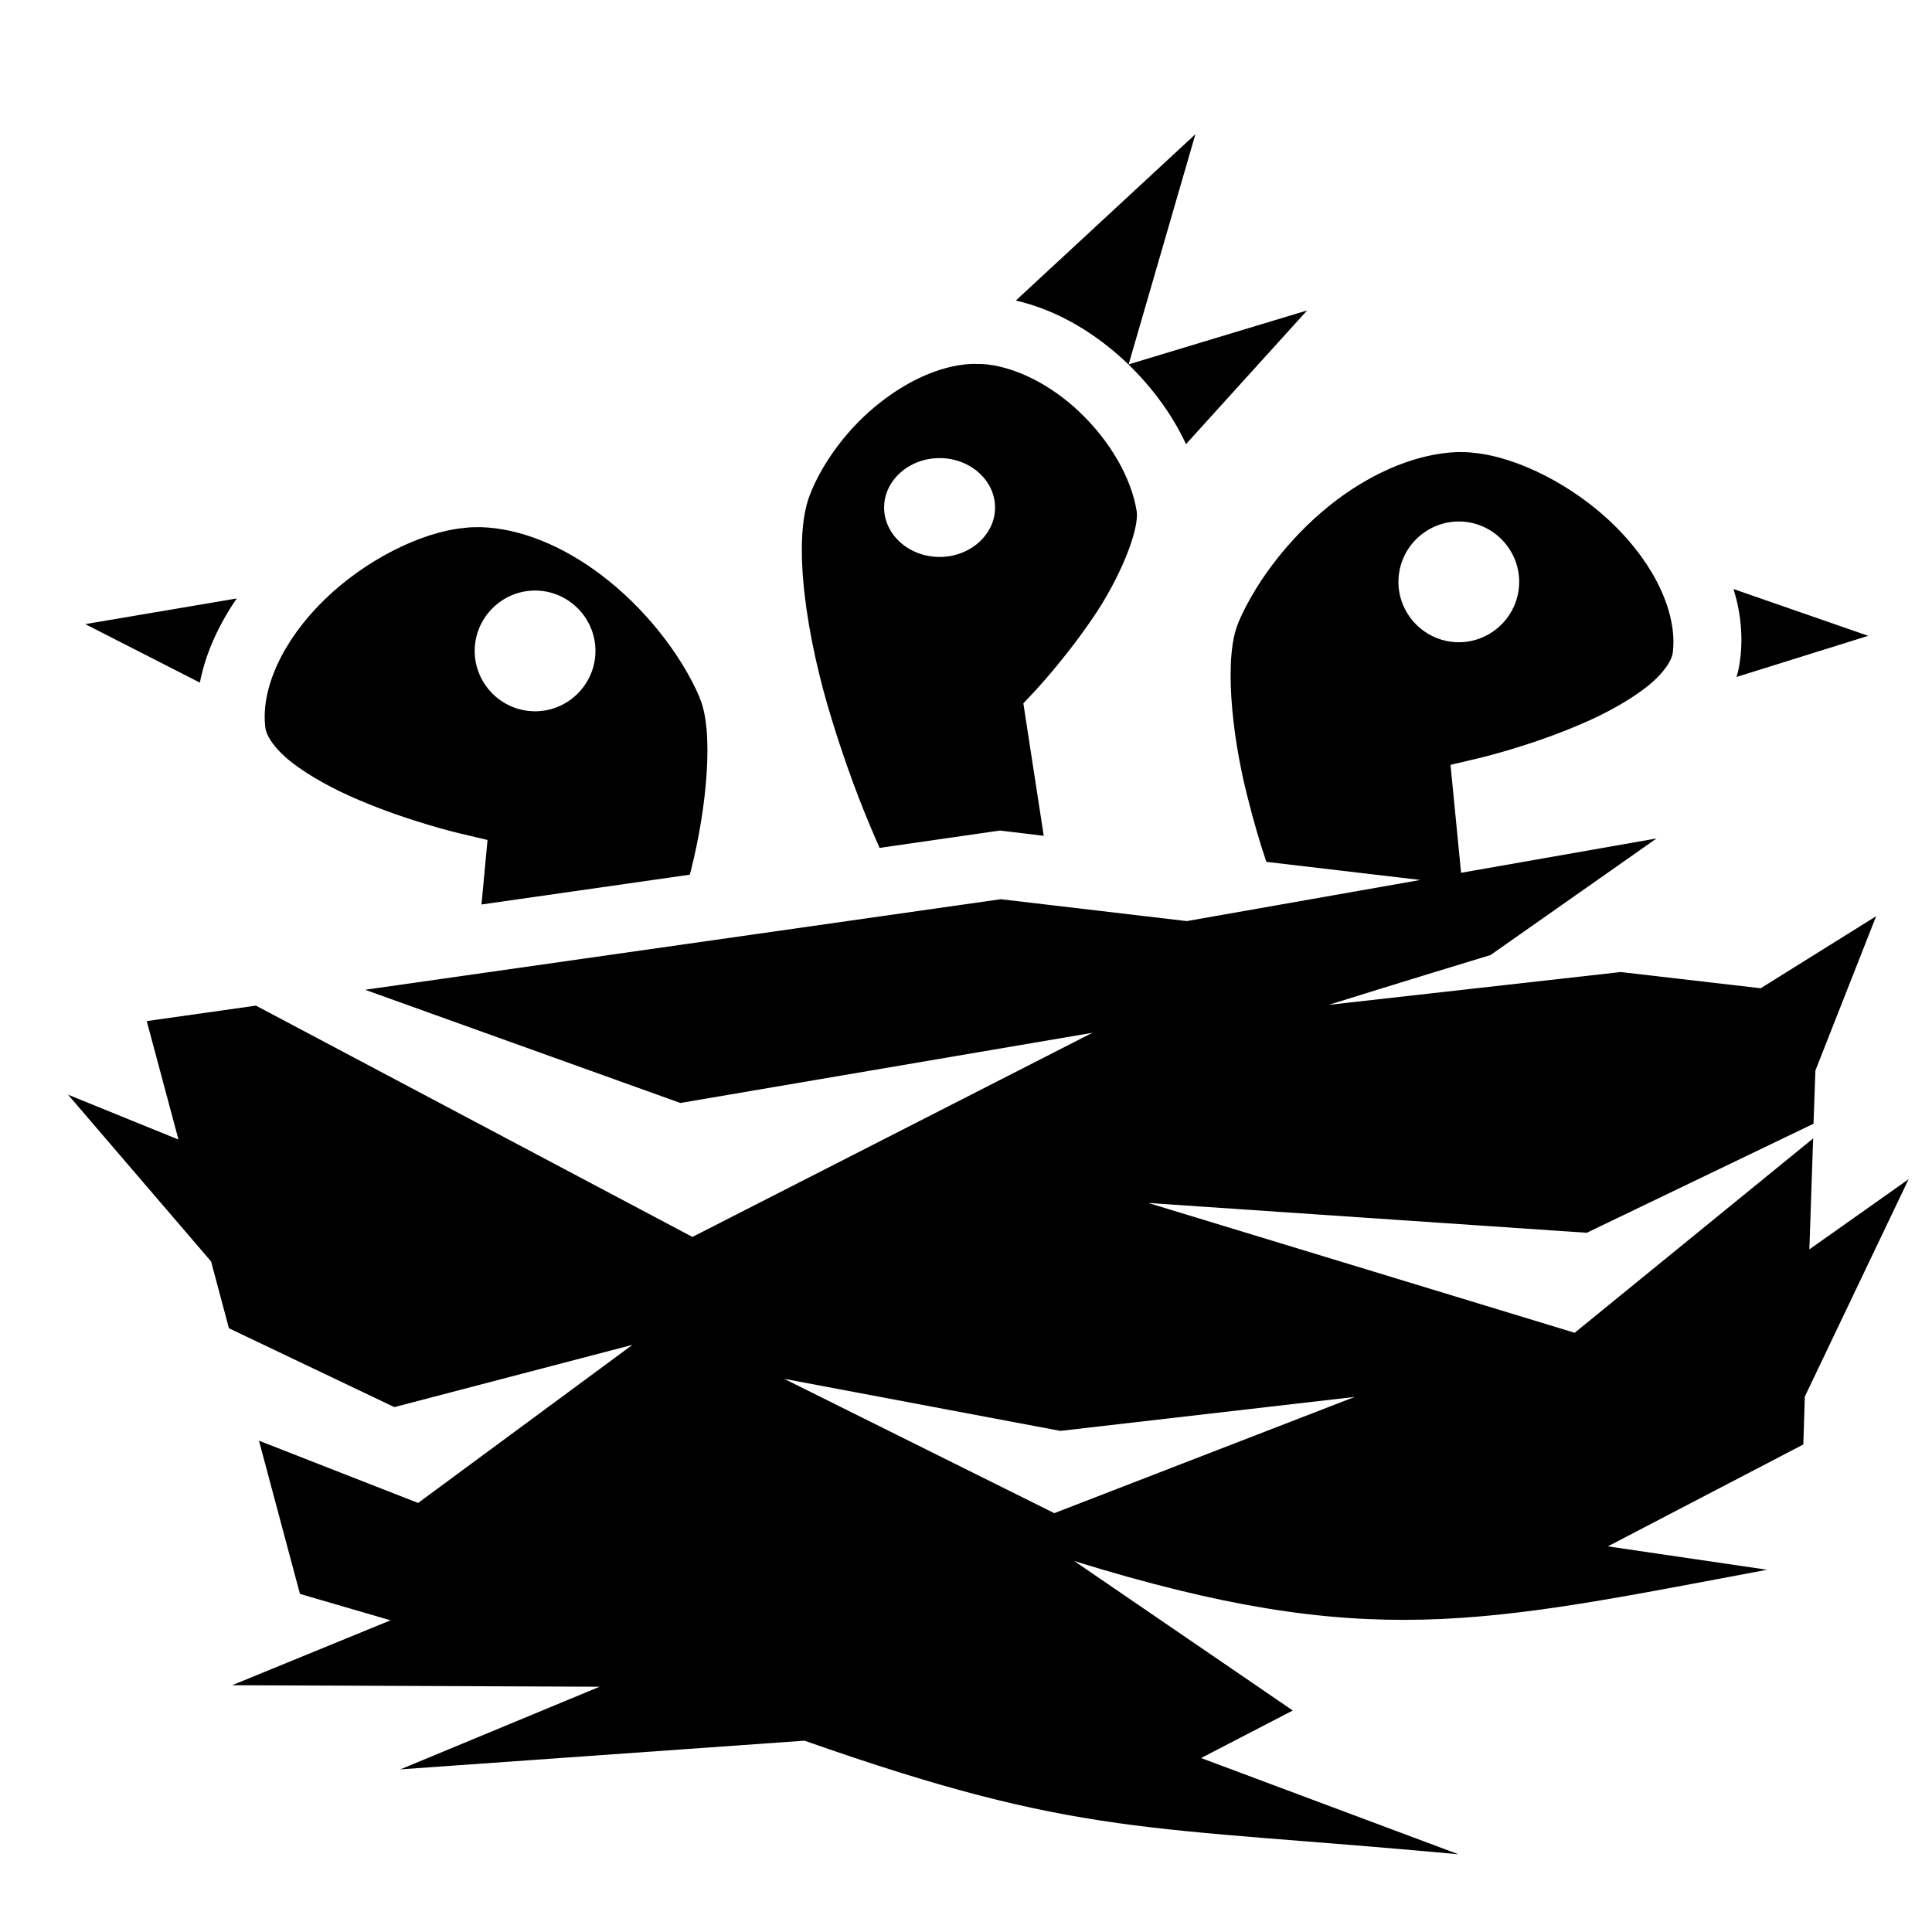
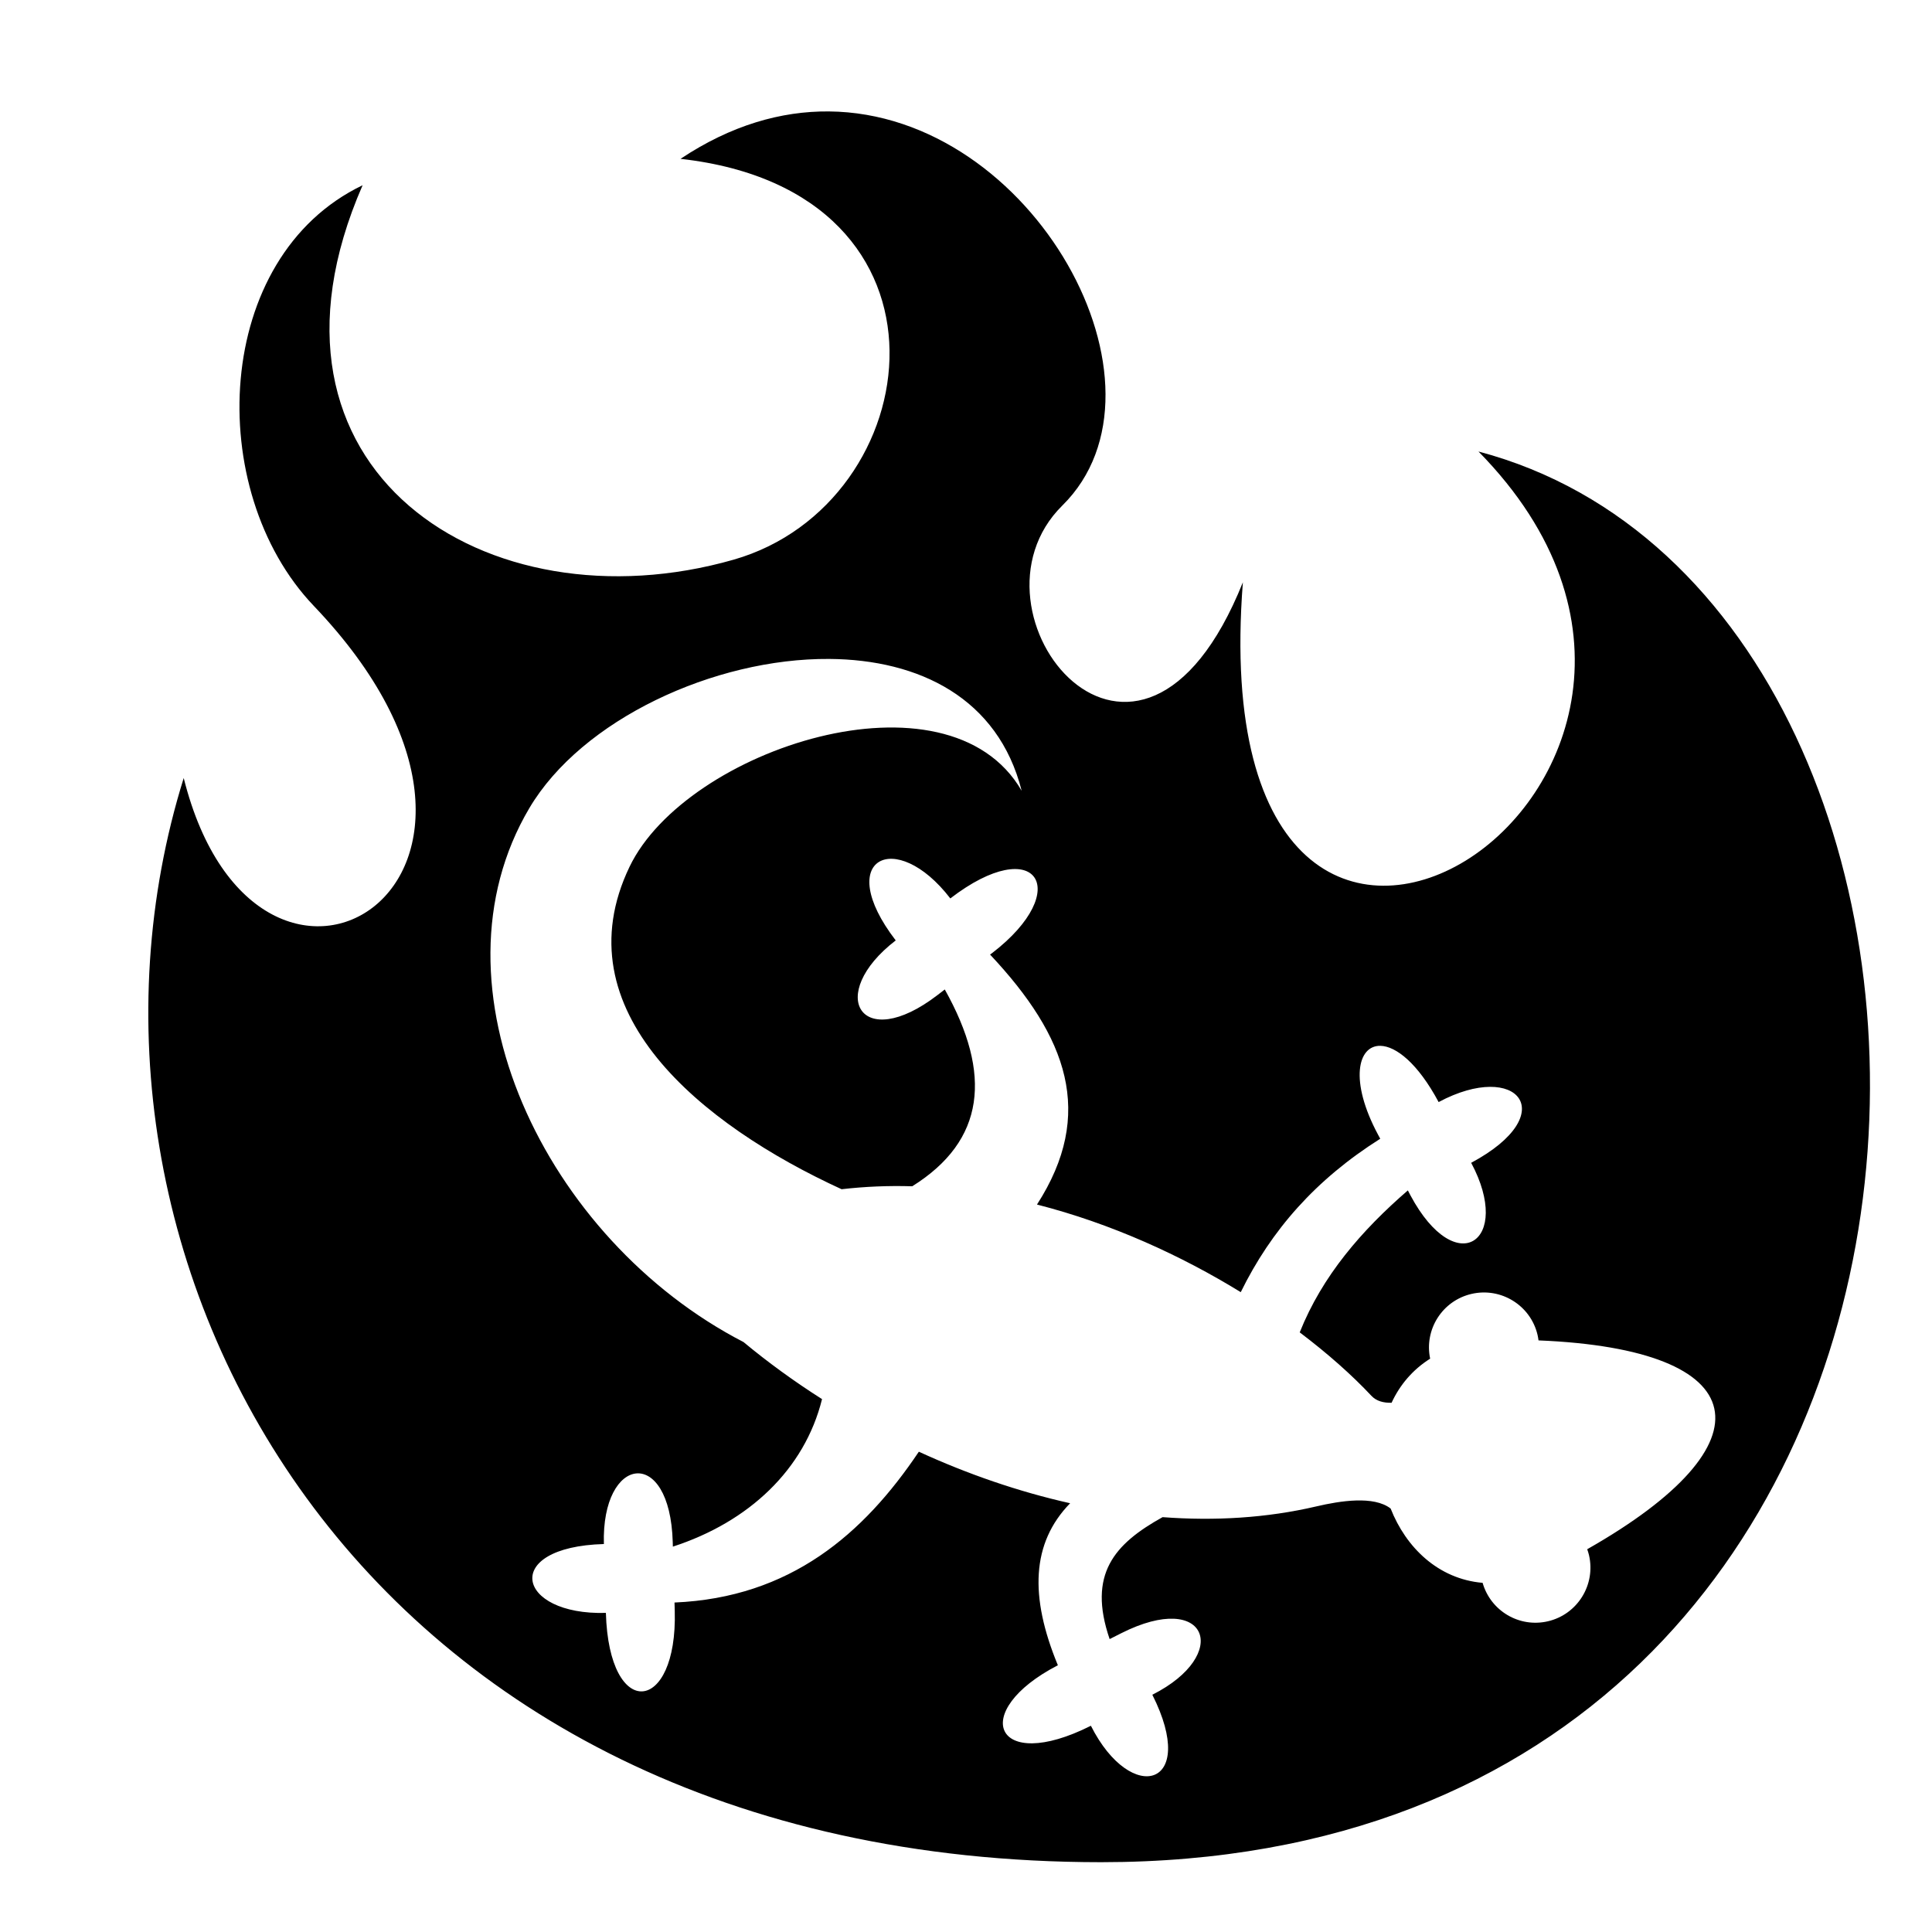
<svg xmlns="http://www.w3.org/2000/svg" viewBox="0 0 512 512" fill="currentColor">
-   <path fill="currentColor" d="m316.8 35.56l-47.6 44.09c11 2.51 21.2 8.69 29.5 16.59c6.4 6.16 11.9 13.46 15.6 21.46l32.1-35.43l-47.3 14.29zm-58.2 60.86c-8 0-17 3.78-25 9.98c-8.6 6.6-15.6 16-19 24.8c-4.8 12.4-.8 38.3 6 60c5 16.3 9.9 27.6 12.5 33.5l31.9-4.6l11.6 1.4l-5.4-35.1l3-3.2s7.8-8.3 15.1-19c7.4-10.6 12.8-24 11.9-28.9c-1.4-8.7-7.1-18.5-15-26c-7.8-7.5-17.6-12.35-26-12.84h-1.6zm127.6 23.38c-10.4.4-21.6 5-31.7 12.5c-11.6 8.7-21.3 21-26.3 32.6v.1c-3.8 8.6-2 28.8 2.3 45.8c1.8 7.2 3.5 12.9 5.1 17.6l40.8 4.8l-61.9 10.9l-49.3-5.8l-168.44 24l83.54 30l109.2-18.6l-106 54.1l-115.68-61.3l-28.93 4.1L47.3 302l-29.27-11.9l37.91 44.2l4.73 17.7l43.83 20.9l63.1-16.5l-56.8 41.9l-42.17-16.5l10.86 40.6l24.01 7l-41.99 17.2l97.39.4l-52.8 21.9l107.1-7.6c73.4 25.8 90.3 22.4 173.3 30.1l-68.2-25.5l24.3-12.6l-57.9-39.6c77.9 24.1 107.9 16.5 183.6 2.3l-42.2-6.2l51.8-27l.4-12.7l27.5-57.6l-26.3 18.6l1-29.4l-63.2 51.5l-113-34.4l116.2 7.9l60.1-28.9l.5-14.1l16.1-40.9l-30.6 19.1l-37.1-4.3l-77.4 8.7s22.1-6.9 42.9-13.2l44-30.9l-51.8 9.1l-2.8-28.6l7.6-1.8s13.2-3.1 26.5-8.8c6.7-2.8 13.2-6.4 17.8-10s6.7-7 7-9.1c1.3-10.5-4.8-23.3-15.5-33.8s-25.6-18.1-37.3-19.2c-1.4-.2-2.8-.2-4.3-.2M249 121.4c8.1 0 14.7 5.9 14.7 13.1s-6.6 13.1-14.7 13.1s-14.7-5.9-14.7-13.1s6.6-13.1 14.7-13.1m137.6 16.8c8.8 0 16 7.2 16 16s-7.2 16-16 16s-16-7.2-16-16s7.2-16 16-16m-259.2 1.5c-1.4 0-2.9 0-4.3.2c-11.7 1.1-26.59 8.7-37.29 19.2c-10.71 10.5-16.82 23.3-15.48 33.8c.28 2.1 2.35 5.5 6.94 9.1s11.17 7.2 17.82 10c13.31 5.7 26.51 8.8 26.51 8.8l7.6 1.8l-1.6 17.1l55.2-7.9c.1-.4.2-.7.3-1.1c4.3-17 6.1-37.2 2.3-45.8v-.1c-5-11.6-14.8-24-26.3-32.6c-10.1-7.6-21.3-12.2-31.7-12.5m332 16.4c1.9 6.1 2.6 12.6 1.7 19.1q-.3 2.25-.9 4.2l34.9-10.9zm-317.6.4c8.8 0 16 7.2 16 16s-7.2 16-16 16s-16-7.2-16-16s7.2-16 16-16m-79.07 2.1l-40.13 6.8l30.37 15.5c1.53-7.9 5.05-15.4 9.76-22.3M207.8 365.4l73.2 13.8l78-9l-79.6 30.8z" />
+   <path fill="currentColor" d="M219.625 29.53c-12.538-.106-25.858 3.616-39.28 12.564c77.186 8.638 65.824 91.408 14.093 106.22c-65.397 18.72-131.322-23.752-98.344-99.22c-39.672 18.982-42.17 80.845-12.938 111.47c69.51 72.817-14.83 123.93-34.47 45.624C9.5 331.743 93.523 493.498 291.813 493.5c250.698-.002 252.782-333.456 100-373.844c86.185 87.665-74.57 189.996-62.437 34.656c-27.695 69.08-76.458 7.888-47.844-20.343c31.94-31.515-7.574-103.974-61.905-104.44zm.125 145.095c23.755.16 44.78 10.33 51 34.938c-19.56-33.796-88.924-11.042-103.906 20.125c-18.36 38.184 19.022 68.417 56.187 85.468a129 129 0 0 1 18.72-.78c19.358-12.103 21.215-29.69 8.625-52.157l-1.906 1.467c-20.405 15.685-29.742-.137-11.095-14.468c-16.72-21.752-.014-29.968 14.47-11.126c22.853-17.57 32.77-2.2 11.093 14.47l-.563.405c20.496 21.81 27.934 42.197 12.438 66.25c19.763 5.052 38.288 13.558 54 23.217c8.096-16.49 19.885-29.854 36.968-40.656l-.592-1.092c-7.66-14.315-5.367-23.648.625-23.532c4.1.08 9.912 4.58 15.437 14.906c20.958-11.208 32.81 3.15 8.625 16.094c11.094 20.734-3.953 31.316-16.094 8.625l-.686-1.31c-12.243 10.597-22.677 22.63-28.656 37.624c7.44 5.622 13.878 11.35 19 16.812c1.334 1.424 3.233 1.894 5.343 1.844c2.145-4.647 5.512-8.72 10.22-11.688c-1.613-7.725 3.21-15.35 10.938-17.156c7.84-1.832 15.7 3.034 17.53 10.875c.113.48.188.96.25 1.44c57.592 2.342 62.316 27.272 12.907 55.342c.18.508.343 1.026.47 1.563c1.83 7.84-3.035 15.7-10.876 17.53c-7.605 1.778-15.192-2.757-17.314-10.186c-11.75-1.01-20.288-9.33-24.375-19.69c-4.445-3.454-13.355-2.05-19.717-.56c-13.116 3.064-26.855 3.884-40.72 2.842c-12.748 7.078-19.934 15.087-14.03 32.313l3.093-1.563c22.982-11.585 29.222 5.73 8.22 16.313c12.348 24.497-5.582 29.44-16.282 8.22c-25.544 12.876-32.512-3.75-8.75-16.033c-7.552-18.248-7-32.414 3.25-42.937c-13.7-3.07-27.22-7.747-40.094-13.656c-14.596 21.743-34.015 38.664-64.75 39.967l.063 2.22c.767 27.335-17.44 29.345-18.25.53c-23.758.675-27.943-17.473-.532-18.25c-.672-23.505 17.523-26.23 18.25-.5l.032 1.188c20.135-6.54 34.9-20.422 39.532-39.094c-7.37-4.68-14.354-9.76-20.813-15.124c-52.572-27.142-84.692-94.312-56.75-141.5c13.864-23.41 48.928-39.736 79.47-39.53z" />
</svg>
